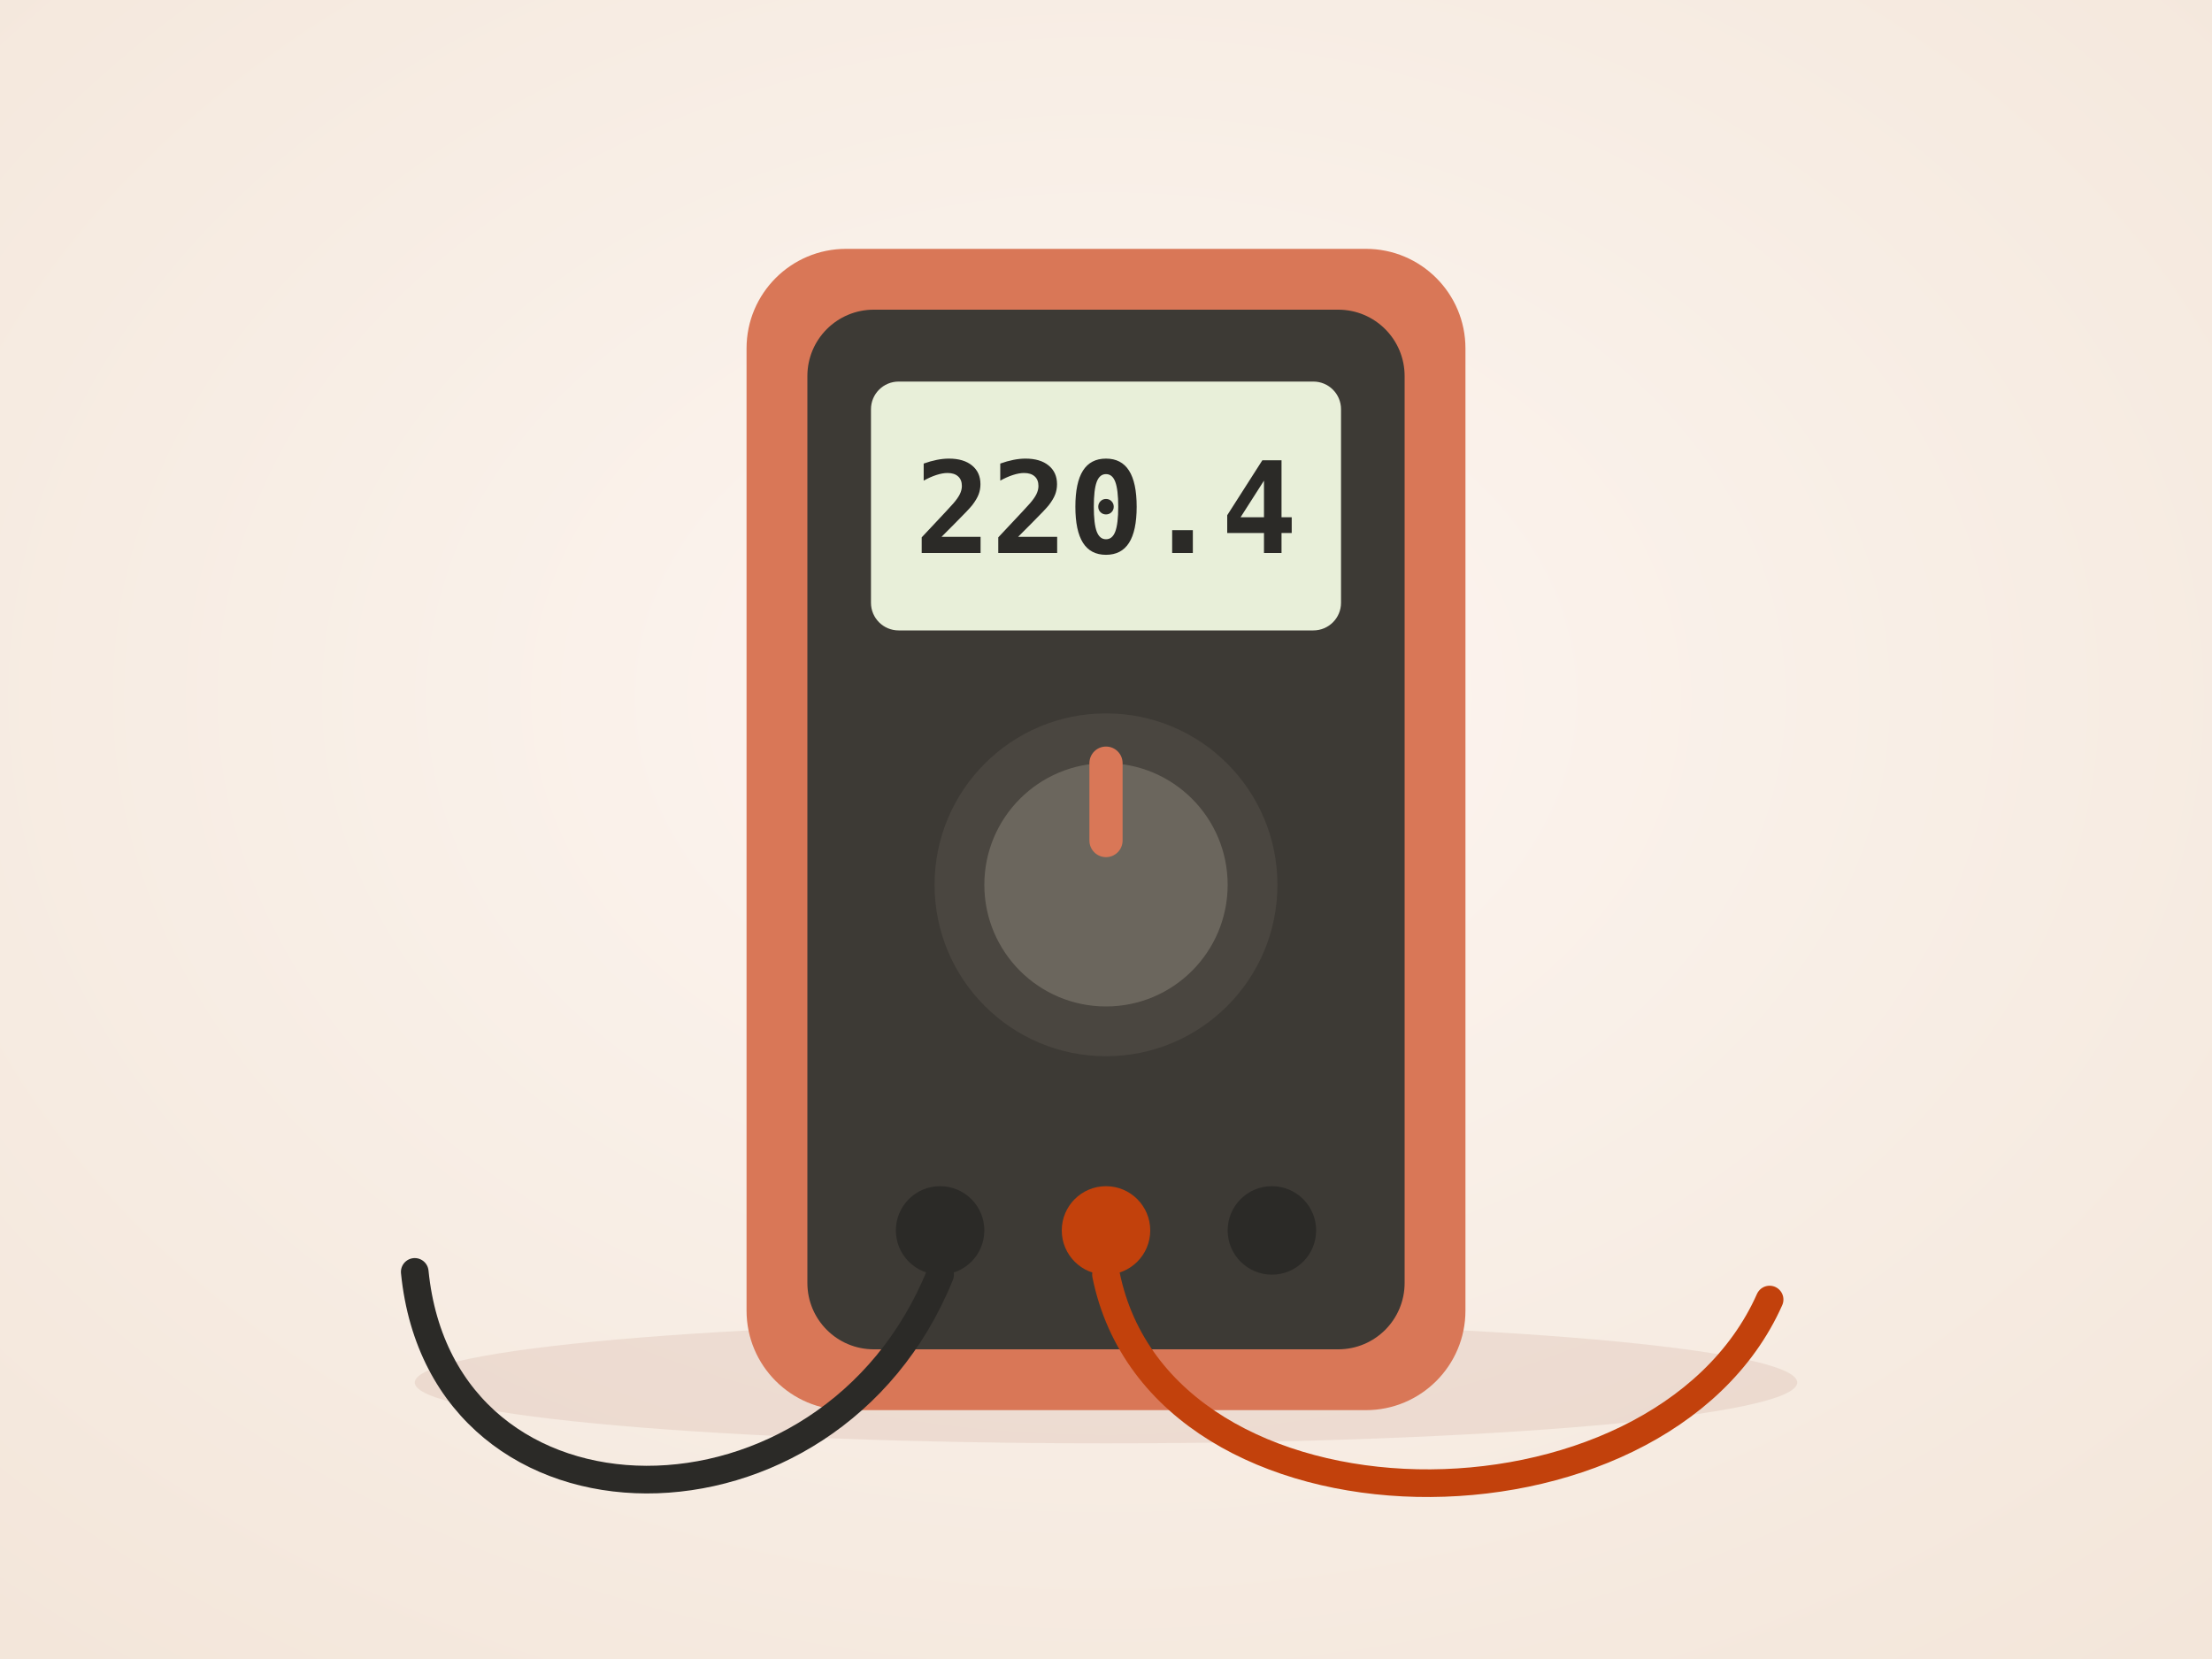
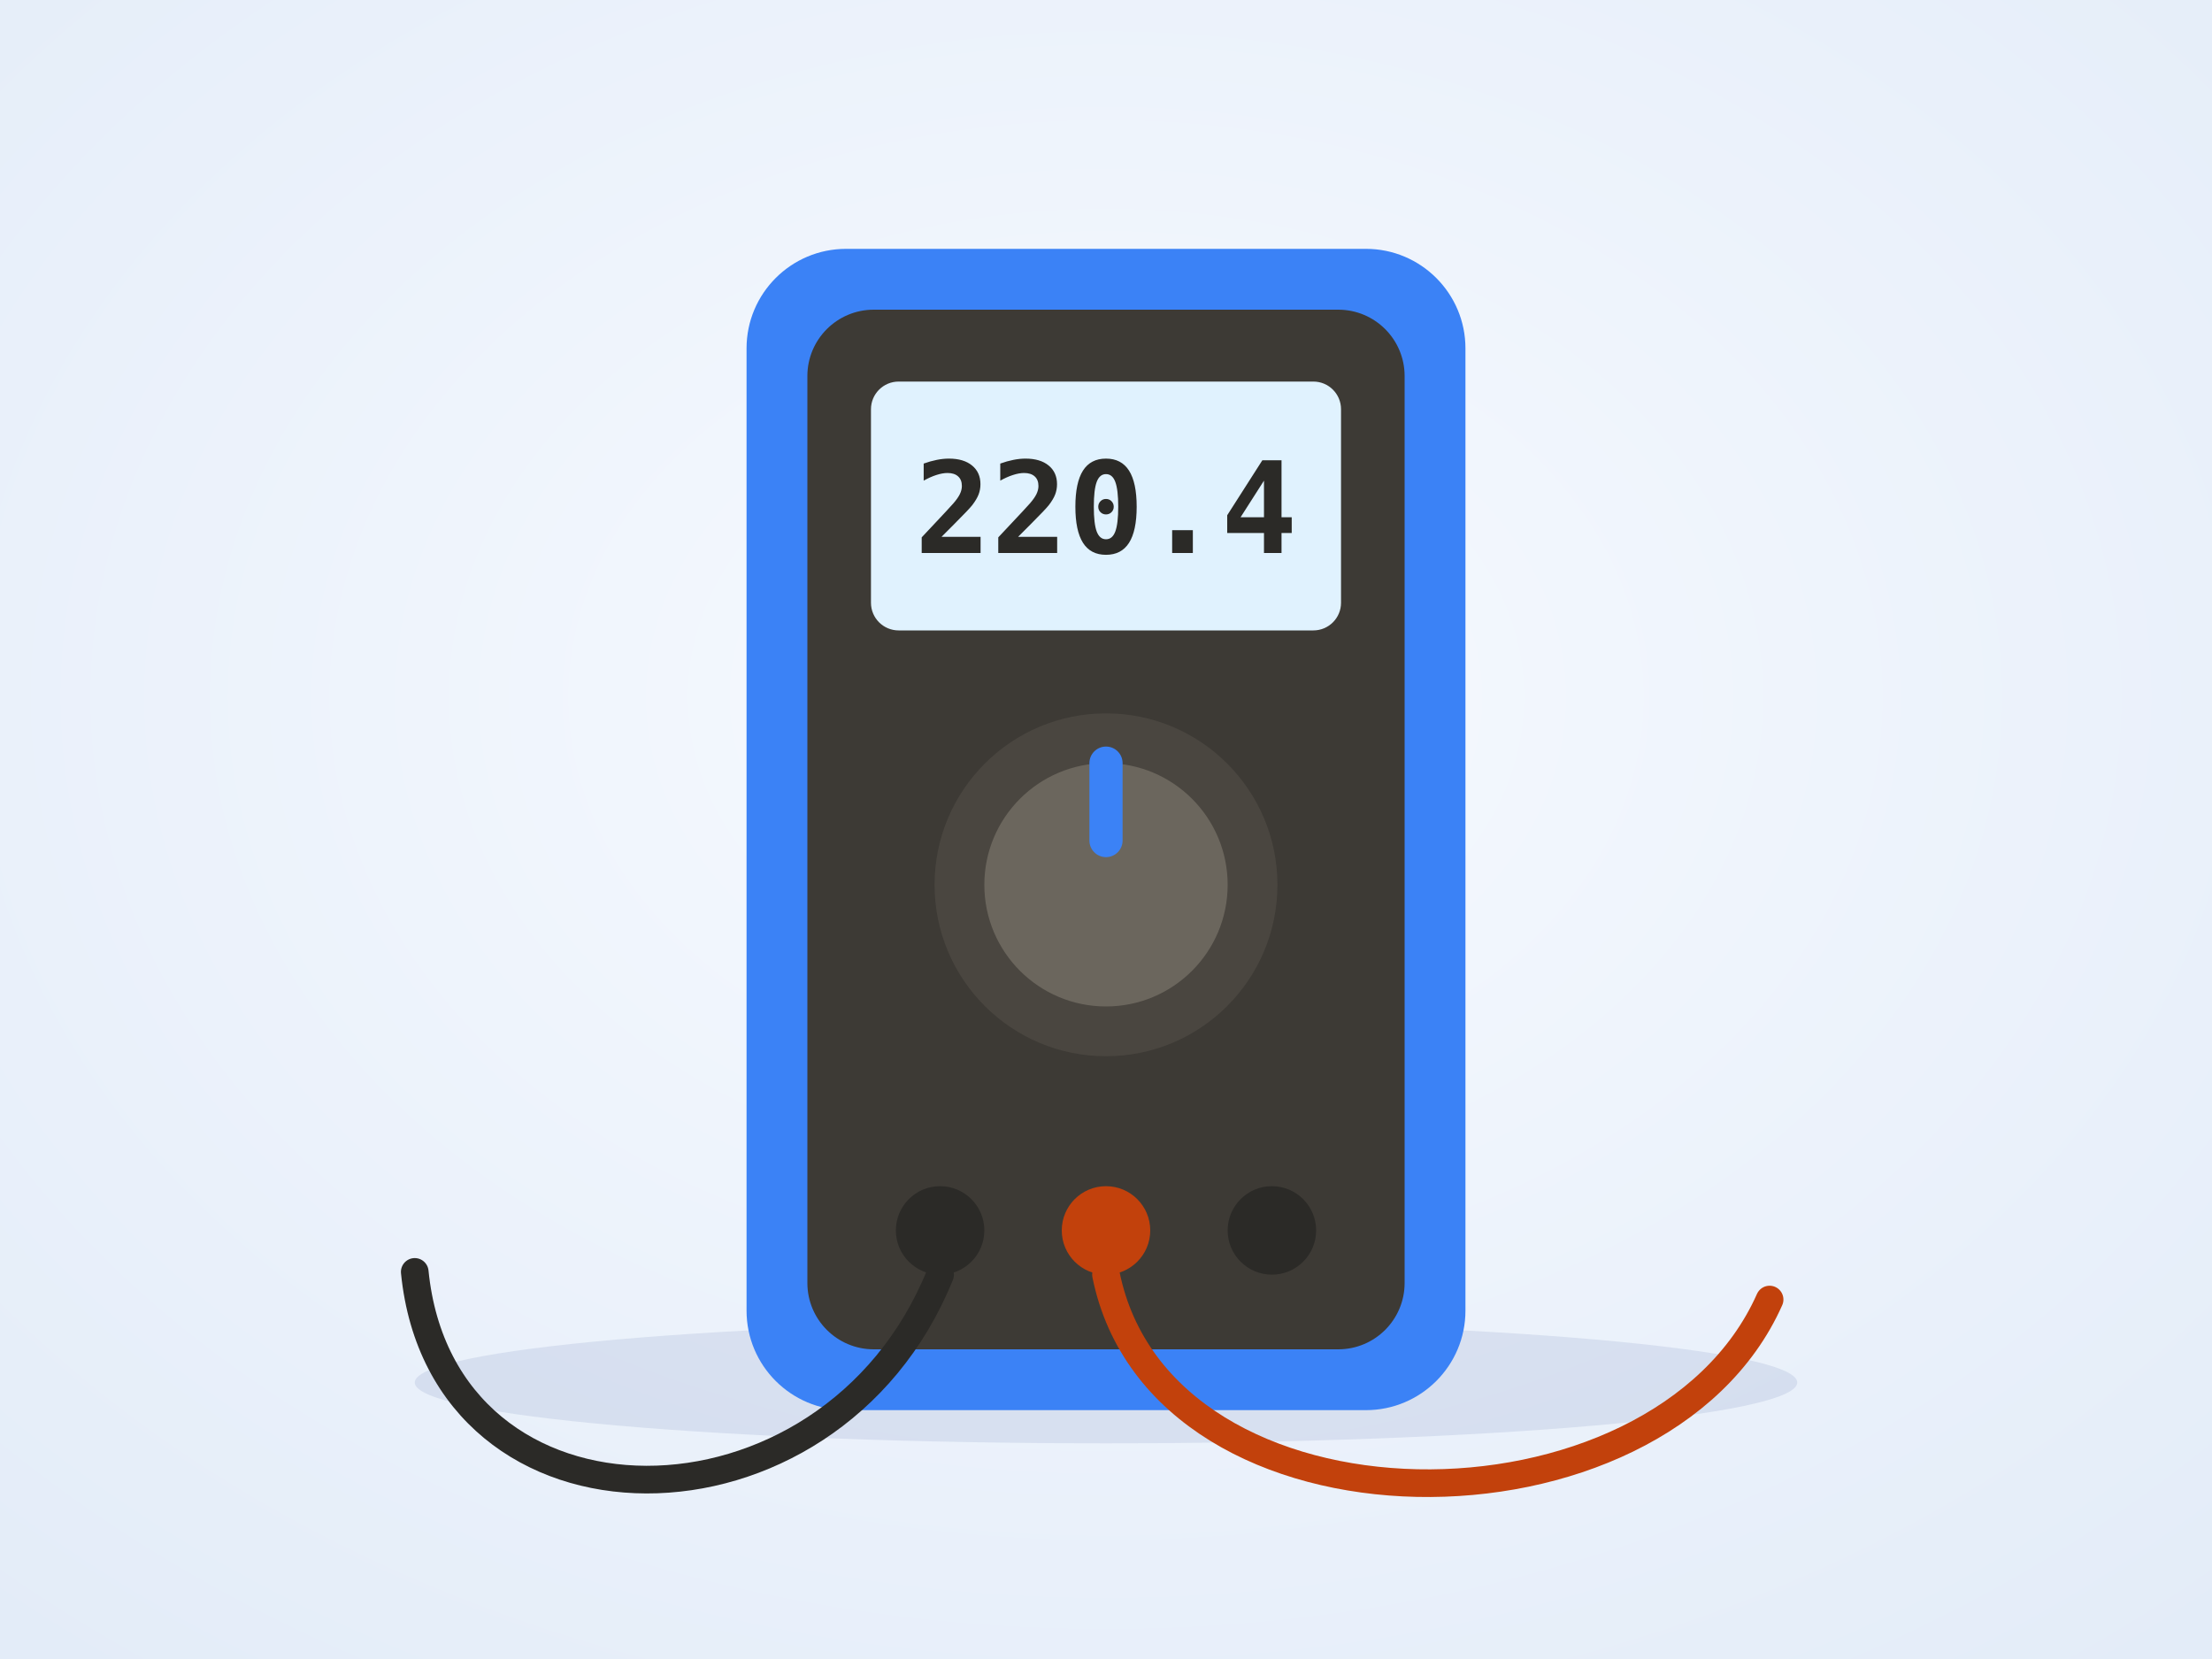
<svg xmlns="http://www.w3.org/2000/svg" viewBox="0 0 800 600">
  <defs>
    <radialGradient id="bg" cx="50%" cy="42%" r="75%">
-       <stop offset="0%" stop-color="#FDF6F1" />
-       <stop offset="100%" stop-color="#F3E6DA" />
+       <stop offset="0%" stop-color="#F7FAFF" />
+       <stop offset="100%" stop-color="#E3ECF8" />
    </radialGradient>
  </defs>
  <rect width="800" height="600" fill="url(#bg)" />
-   <ellipse cx="400" cy="500" rx="250" ry="22" fill="#8C4229" opacity=".10" />
-   <rect x="270" y="90" width="260" height="420" rx="36" fill="#D97757" />
+   <ellipse cx="400" cy="500" rx="250" ry="22" fill="#1E3A8A" opacity=".10" />
+   <rect x="270" y="90" width="260" height="420" rx="36" fill="#3B82F6" />
  <rect x="292" y="112" width="216" height="376" rx="24" fill="#3D3A35" />
-   <rect x="315" y="138" width="170" height="90" rx="10" fill="#E8EFD9" />
+   <rect x="315" y="138" width="170" height="90" rx="10" fill="#E0F2FE" />
  <text x="400" y="200" font-family="monospace" font-size="46" font-weight="700" text-anchor="middle" fill="#2B2A27">220.4</text>
  <circle cx="400" cy="320" r="62" fill="#4A4640" />
  <circle cx="400" cy="320" r="44" fill="#6B665D" />
-   <rect x="394" y="270" width="12" height="40" rx="6" fill="#D97757" />
+   <rect x="394" y="270" width="12" height="40" rx="6" fill="#3B82F6" />
  <g>
    <circle cx="340" cy="445" r="16" fill="#2B2A27" />
    <circle cx="400" cy="445" r="16" fill="#C2410C" />
    <circle cx="460" cy="445" r="16" fill="#2B2A27" />
  </g>
  <path d="M400 461 C 420 560, 600 560, 640 470" stroke="#C2410C" stroke-width="10" fill="none" stroke-linecap="round" />
  <path d="M340 461 C 300 560, 160 560, 150 460" stroke="#2B2A27" stroke-width="10" fill="none" stroke-linecap="round" />
</svg>
